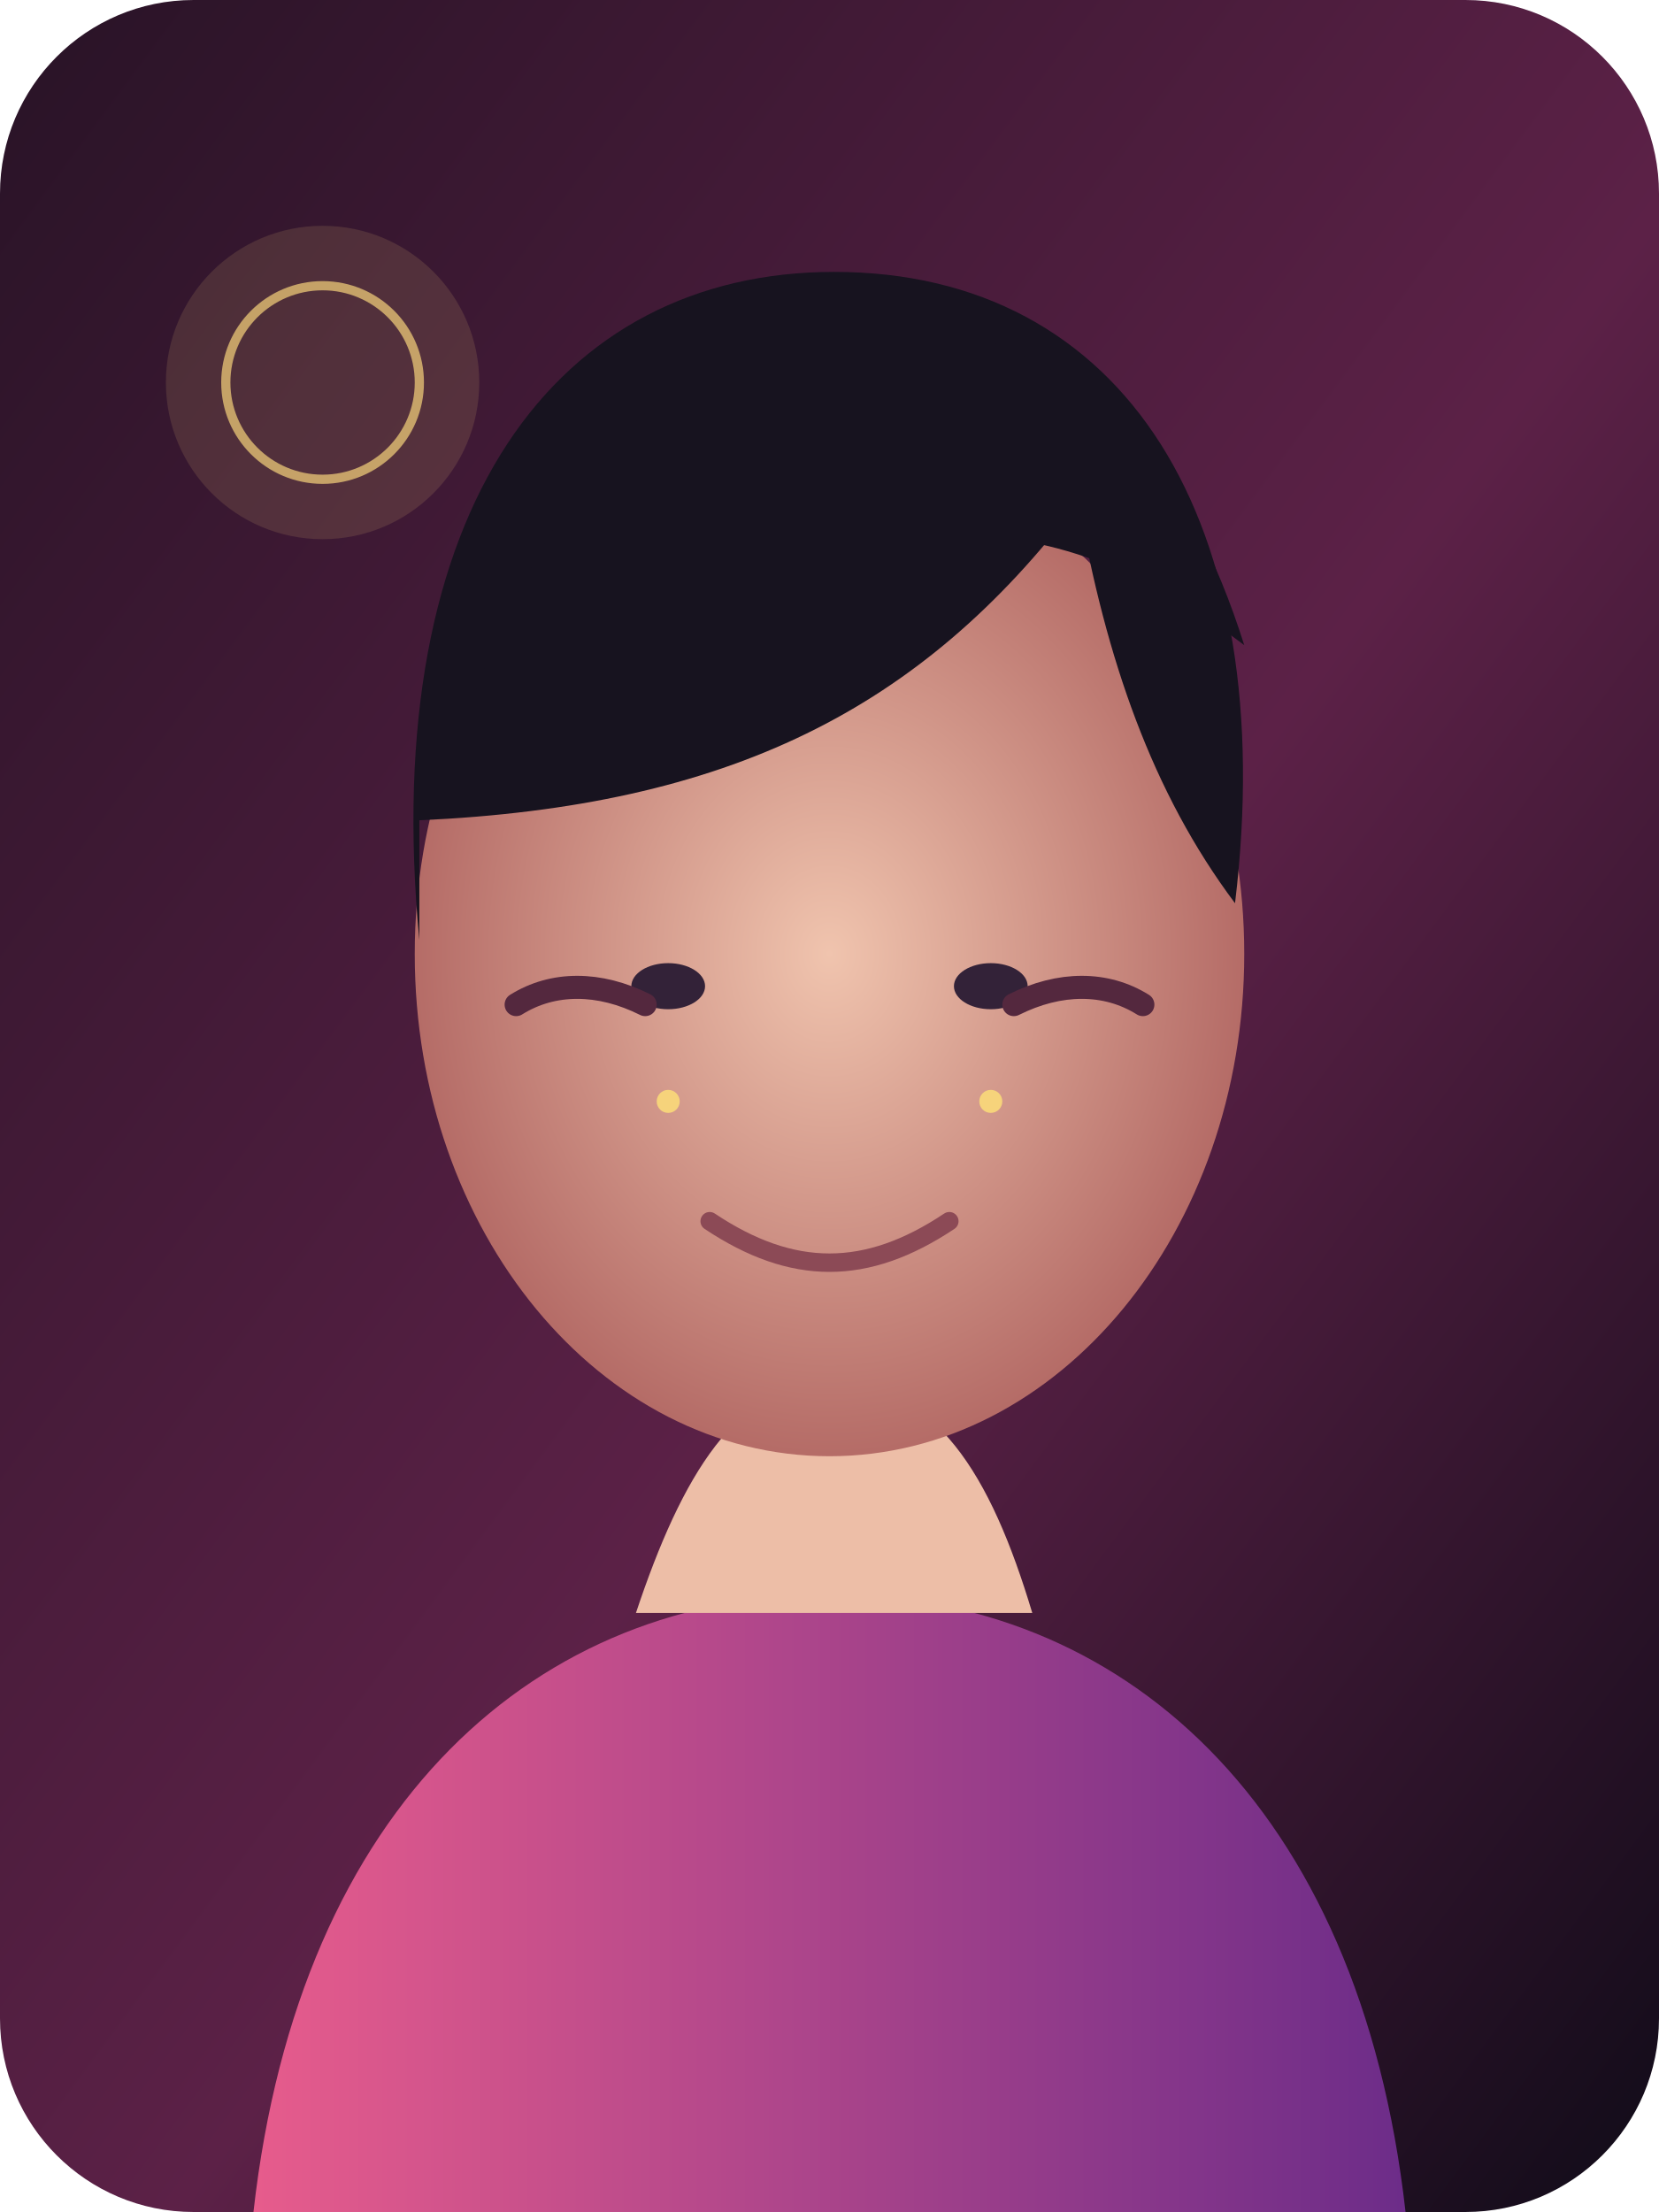
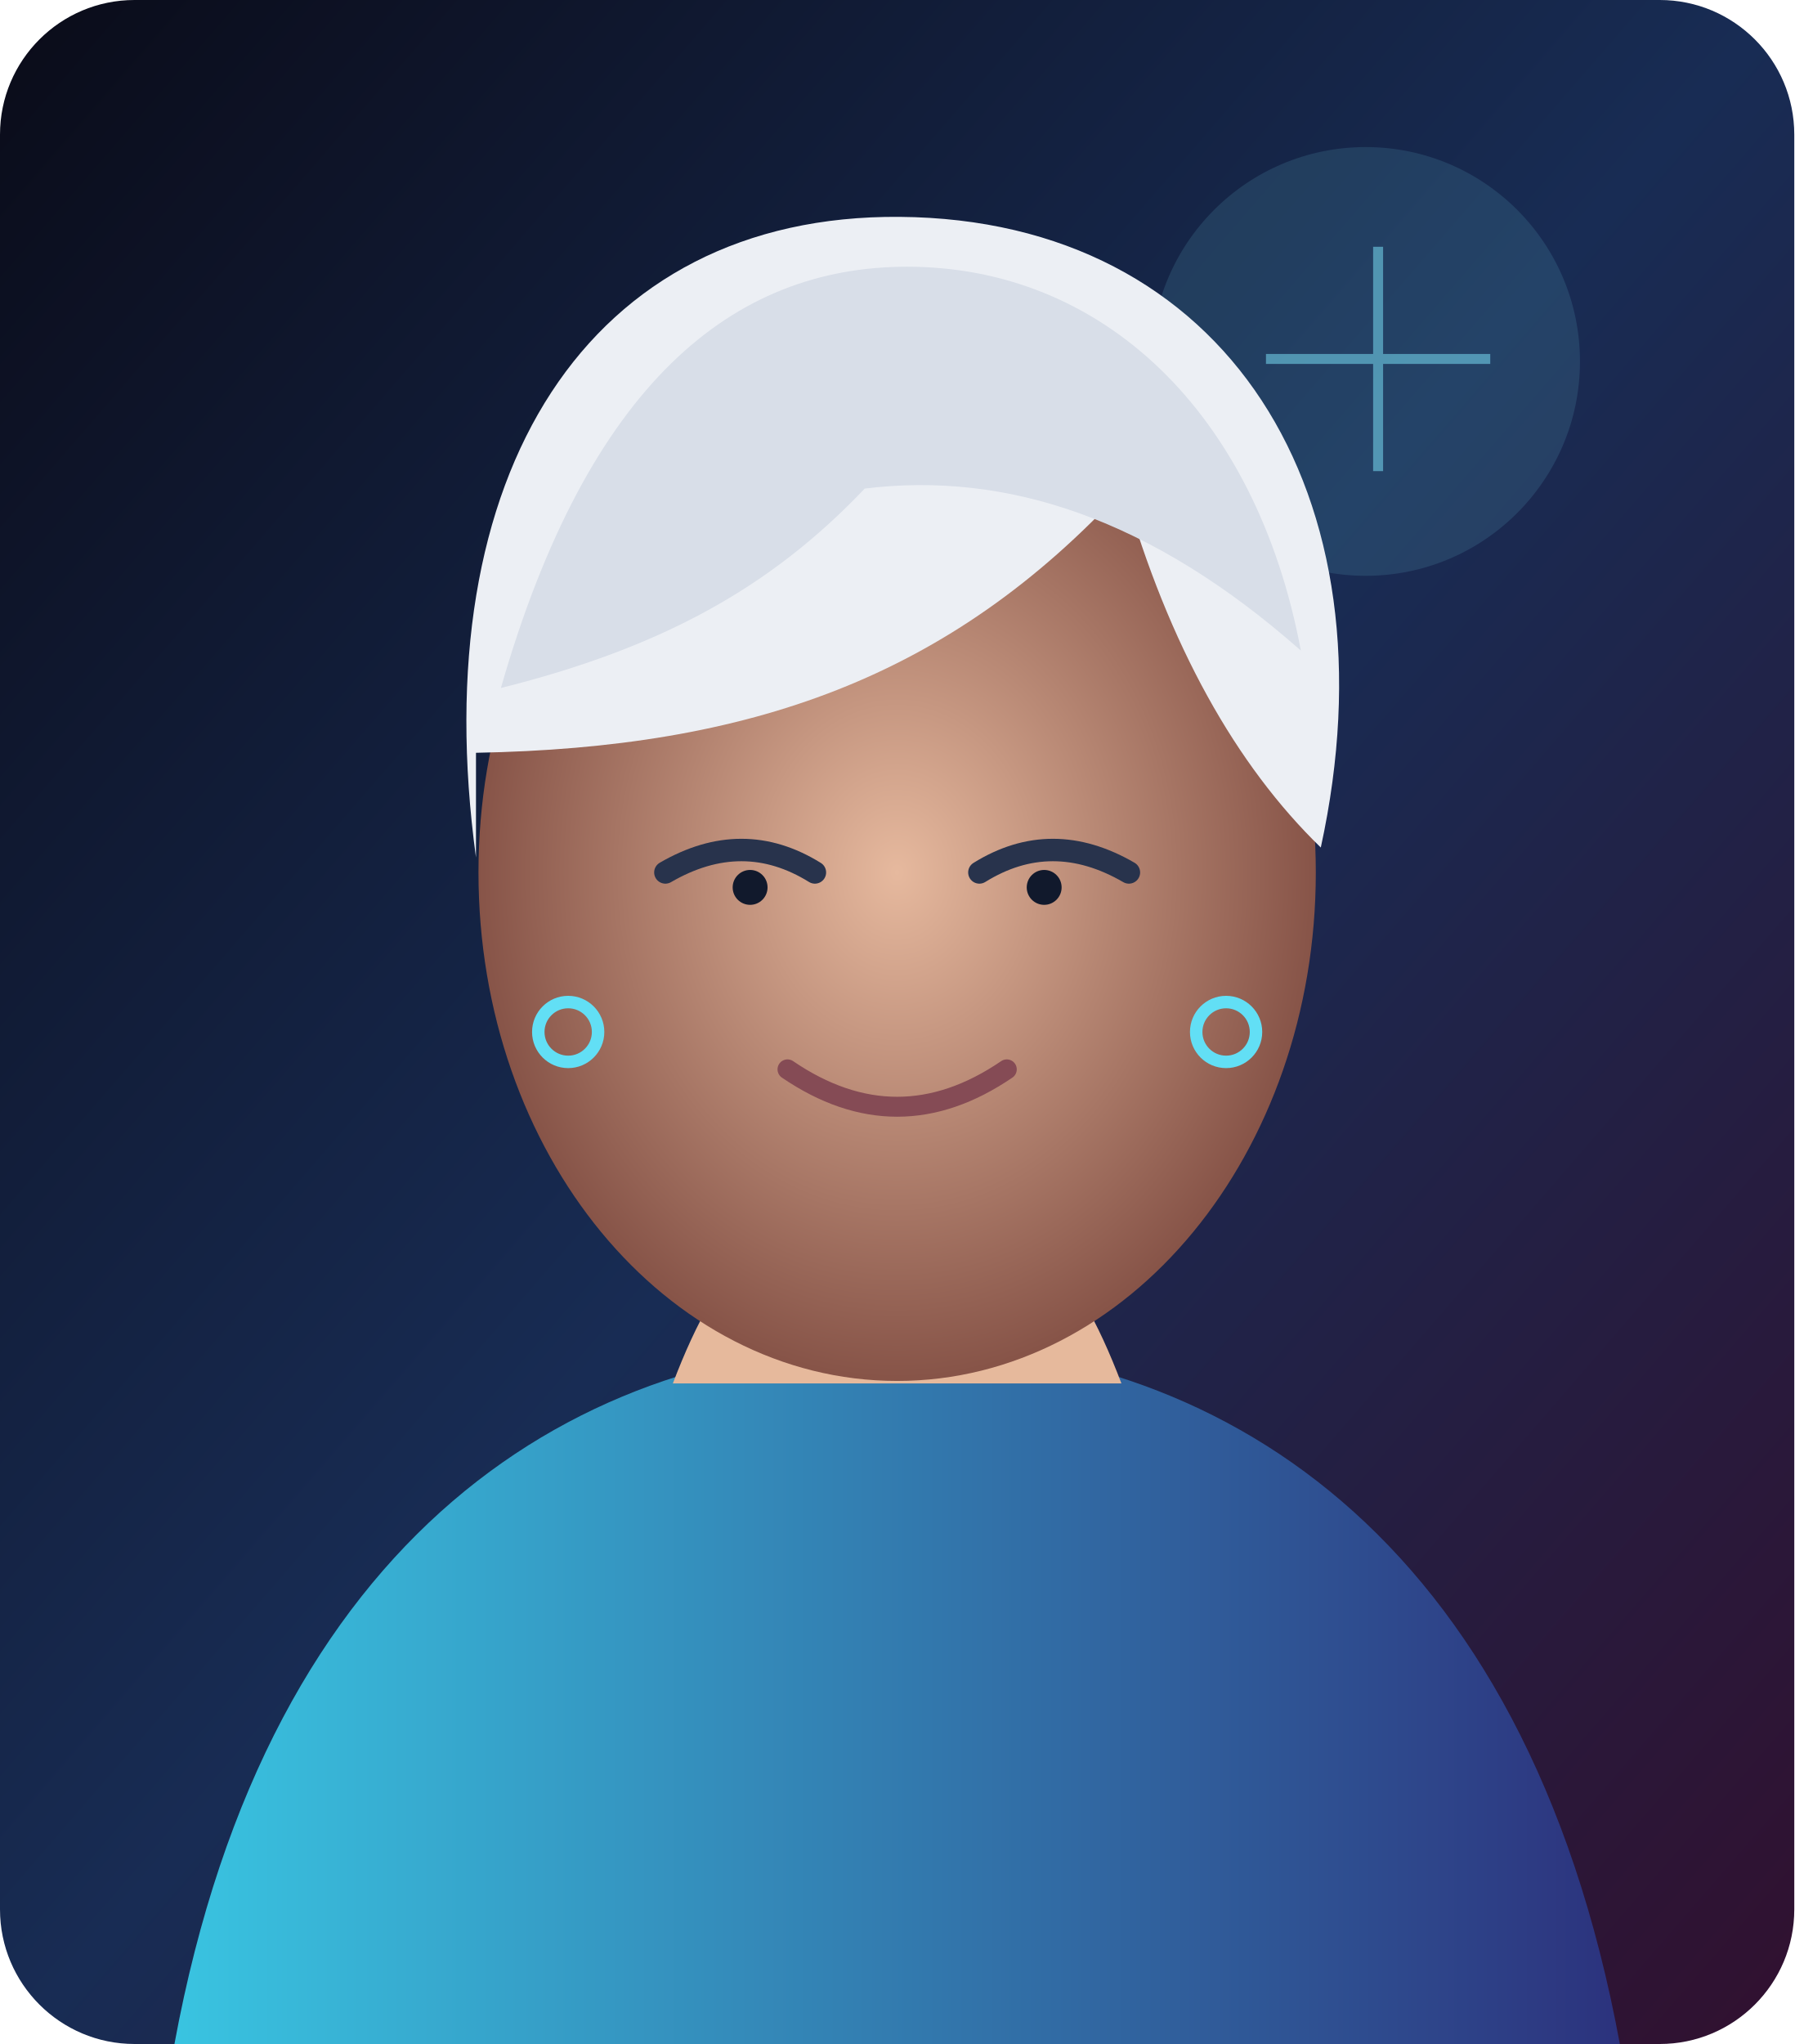
- <svg xmlns="http://www.w3.org/2000/svg" viewBox="0 0 360 480" role="img" aria-label="Noctara sanal karakteri">
+ <svg xmlns="http://www.w3.org/2000/svg" viewBox="0 0 720 820">
  <defs>
-     <linearGradient id="bg" x1="0" y1="0" x2="1" y2="1">
-       <stop stop-color="#281326" />
-       <stop offset=".55" stop-color="#5c2147" />
-       <stop offset="1" stop-color="#100b18" />
+     <linearGradient id="b" x2="1" y2="1">
+       <stop stop-color="#0a0b18" />
+       <stop offset=".5" stop-color="#182c54" />
+       <stop offset="1" stop-color="#31102f" />
    </linearGradient>
-     <radialGradient id="skin">
-       <stop stop-color="#f0c4ae" />
-       <stop offset="1" stop-color="#b56c67" />
+     <radialGradient id="s">
+       <stop stop-color="#e6b99e" />
+       <stop offset="1" stop-color="#875448" />
    </radialGradient>
-     <linearGradient id="robe">
-       <stop stop-color="#e75c8c" />
-       <stop offset="1" stop-color="#6c2c89" />
+     <linearGradient id="r">
+       <stop stop-color="#39c4e1" />
+       <stop offset="1" stop-color="#2c327d" />
    </linearGradient>
  </defs>
-   <rect width="360" height="480" rx="42" fill="url(#bg)" />
-   <circle cx="70" cy="83" r="34" fill="#f6d37b" opacity=".13" />
-   <circle cx="70" cy="83" r="21" fill="none" stroke="#f6d37b" stroke-width="2" opacity=".7" />
-   <path d="M55 480c10-89 62-134 125-134s115 45 125 134" fill="url(#robe)" />
-   <path d="M138 350c10-30 22-50 42-50 23 0 35 20 44 50" fill="#edbea7" />
-   <ellipse cx="180" cy="207" rx="90" ry="109" fill="url(#skin)" />
-   <path d="M91 204c-9-94 30-145 90-145 63 0 97 54 87 137-18-24-28-53-34-87-34 45-76 66-143 69z" fill="#17131f" />
-   <path d="M102 153c24-65 59-90 101-82 35 7 55 31 67 69-25-19-48-26-71-23-34 5-61 20-97 36z" fill="#17131f" />
-   <ellipse cx="145" cy="214" rx="8" ry="5" fill="#332238" />
-   <ellipse cx="215" cy="214" rx="8" ry="5" fill="#332238" />
-   <path d="M154 265c18 12 34 12 52 0" fill="none" stroke="#8c4a56" stroke-width="4" stroke-linecap="round" />
-   <path d="M112 218c8-5 18-5 28 0M220 218c10-5 20-5 28 0" fill="none" stroke="#54283e" stroke-width="5" stroke-linecap="round" />
-   <circle cx="145" cy="239" r="2.5" fill="#f6d37b" />
-   <circle cx="215" cy="239" r="2.5" fill="#f6d37b" />
+   <rect width="720" height="820" rx="54" fill="url(#b)" />
+   <circle cx="548" cy="145" r="86" fill="#7feaff" opacity=".12" />
+   <path d="M70 820c38-206 163-281 290-281s252 75 290 281" fill="url(#r)" />
+   <path d="M270 555c19-50 42-76 90-76s71 26 90 76" fill="#e6b99c" />
+   <ellipse cx="360" cy="350" rx="168" ry="204" fill="url(#s)" />
+   <path d="M191 344C170 190 236 86 361 87c131 1 200 111 169 253-34-33-61-81-79-144-70 76-150 104-260 106z" fill="#eceff4" />
+   <path d="M201 276c35-122 93-169 163-169 78 0 140 58 158 154-60-53-118-72-175-65-38 40-82 64-146 80z" fill="#d8dee8" />
+   <path d="M267 350q31-18 60 0M393 350q29-18 60 0" fill="none" stroke="#28334c" stroke-width="9" stroke-linecap="round" />
+   <circle cx="301" cy="356" r="7" fill="#11192c" />
+   <circle cx="419" cy="356" r="7" fill="#11192c" />
+   <path d="M316 429q44 30 88 0" fill="none" stroke="#854b55" stroke-width="8" stroke-linecap="round" />
+   <circle cx="228" cy="414" r="12" fill="none" stroke="#62dff5" stroke-width="5" />
+   <circle cx="492" cy="414" r="12" fill="none" stroke="#62dff5" stroke-width="5" />
+   <path d="M553 99v90M508 144h90" stroke="#80eaff" stroke-width="4" opacity=".5" />
</svg>
